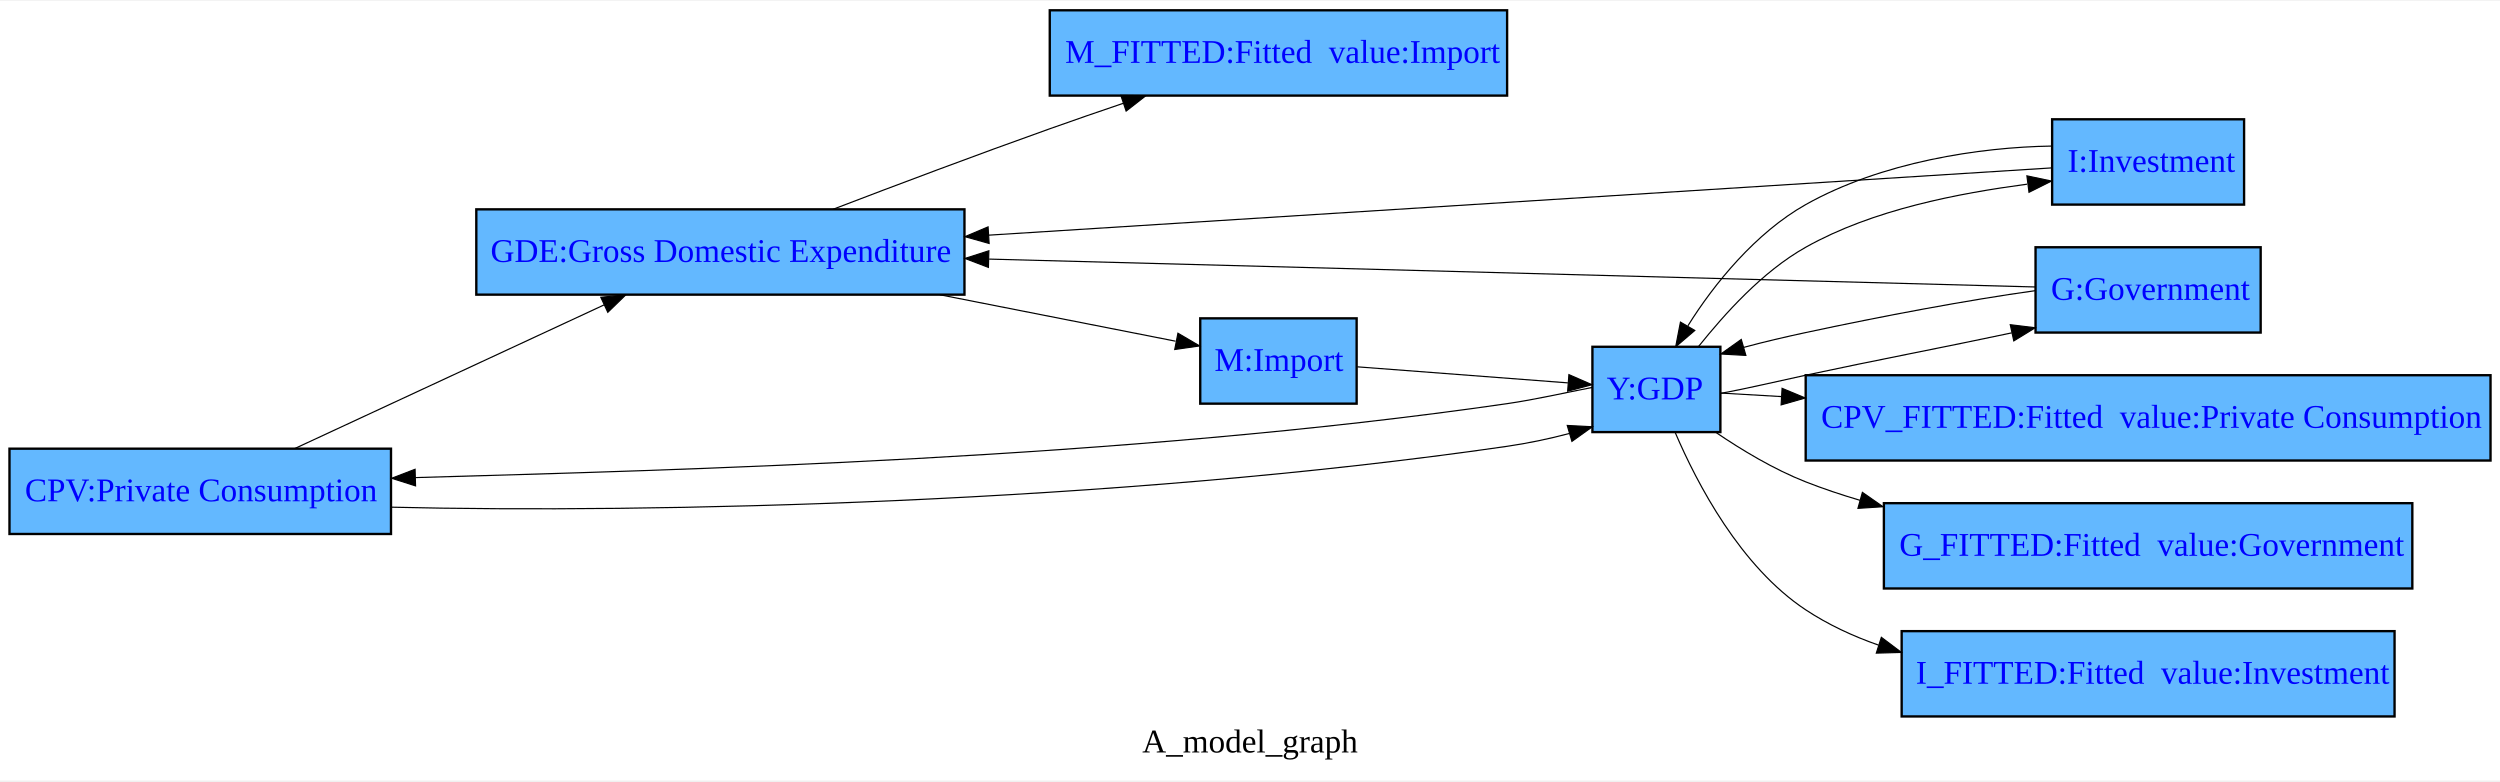
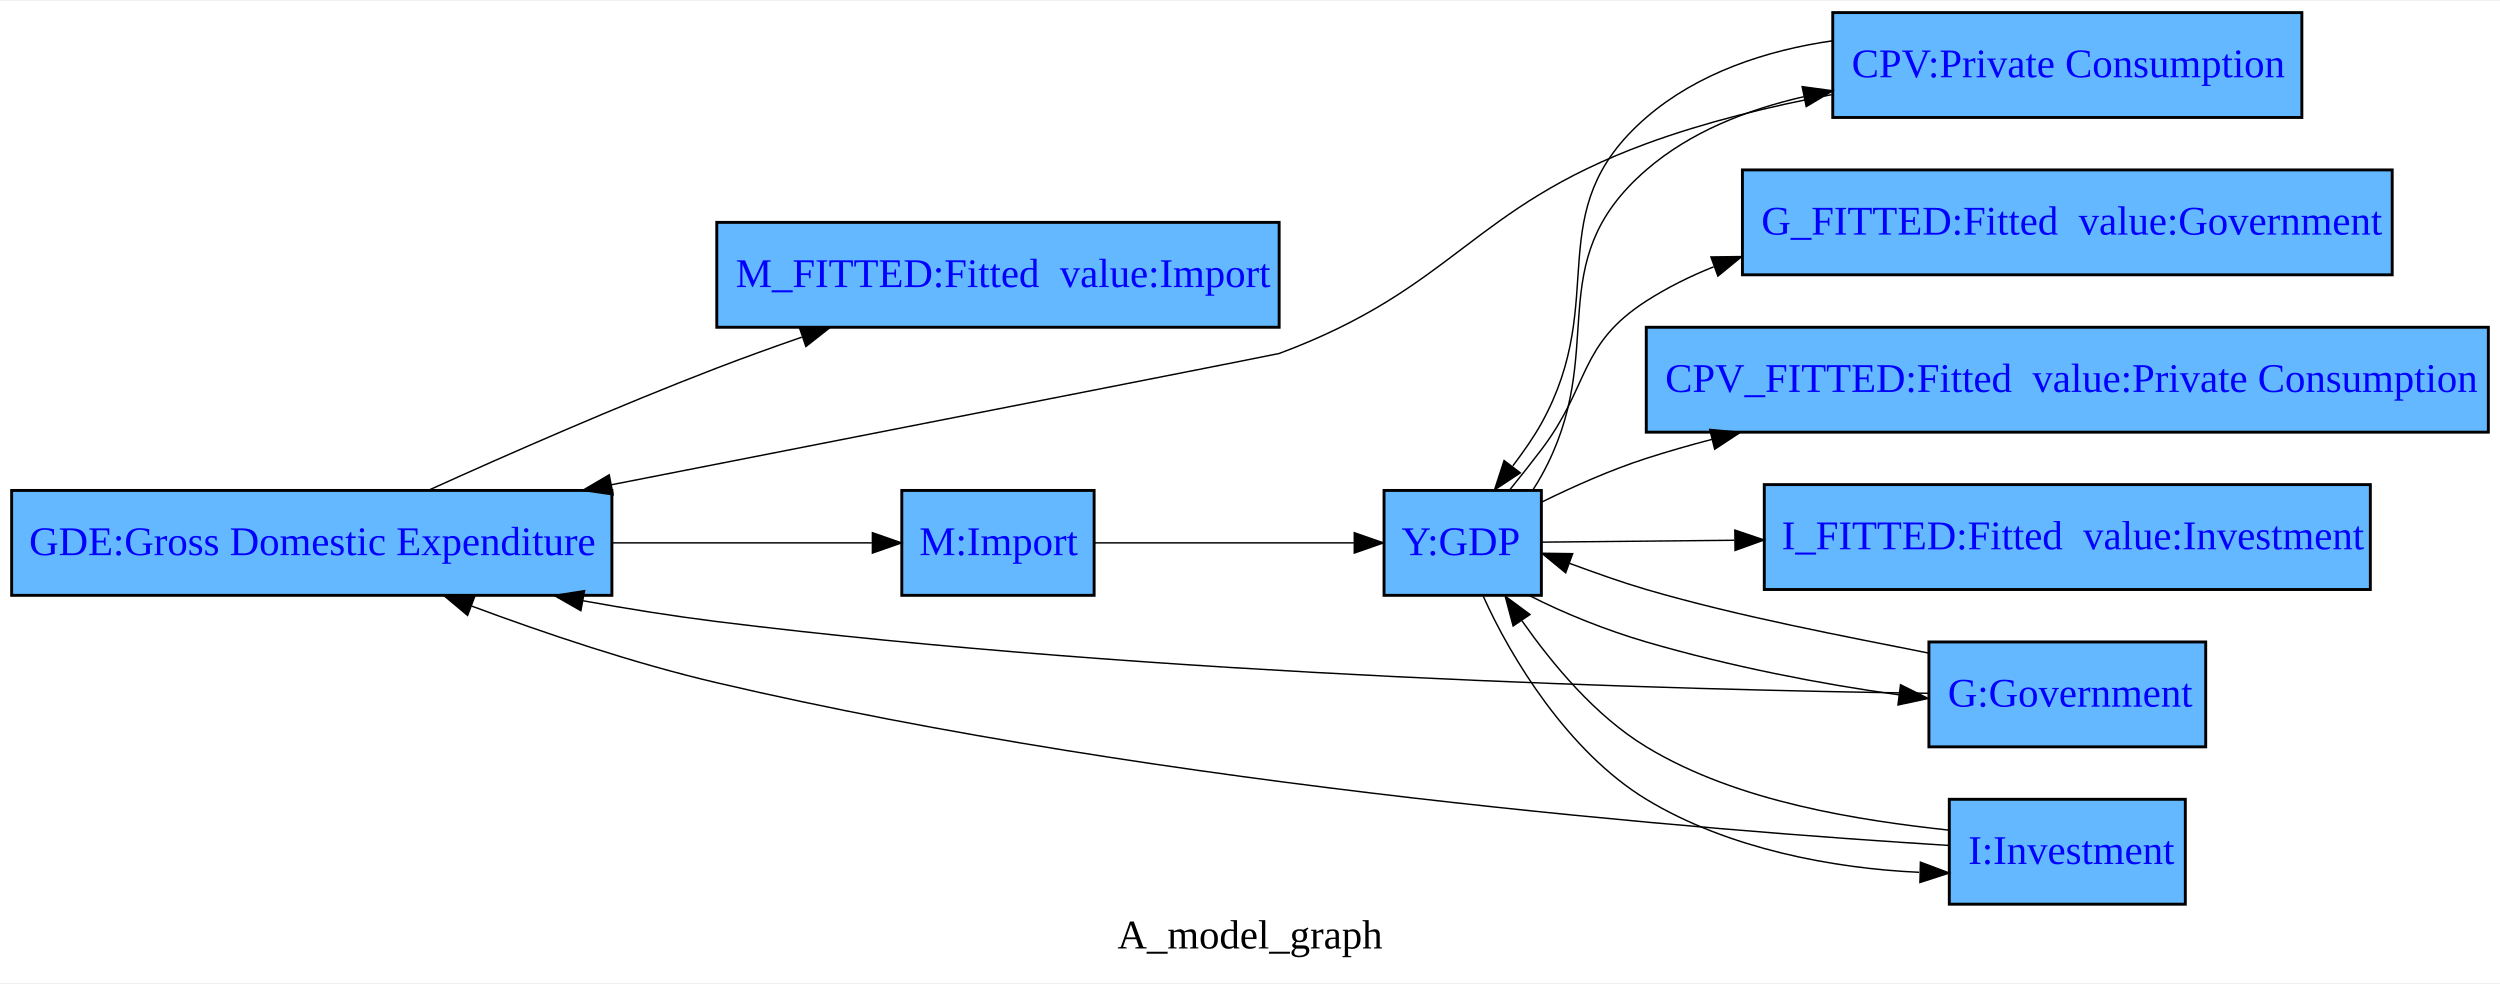
- <svg xmlns="http://www.w3.org/2000/svg" xmlns:xlink="http://www.w3.org/1999/xlink" width="432pt" height="135pt" viewBox="0.00 0.00 432.00 134.72">
-   <g id="graph0" class="graph" transform="scale(0.409479 0.409479) rotate(0) translate(4 325)">
-     <polygon fill="white" stroke="none" points="-4,4 -4,-325 1051,-325 1051,4 -4,4" />
-     <text text-anchor="middle" x="523.5" y="-7.8" font-family="Times New Roman,serif" font-size="14.00">A_model_graph</text>
+ <svg xmlns="http://www.w3.org/2000/svg" xmlns:xlink="http://www.w3.org/1999/xlink" width="432pt" height="170pt" viewBox="0.00 0.00 432.00 169.68">
+   <g id="graph0" class="graph" transform="scale(0.503497 0.503497) rotate(0) translate(4 333)">
+     <polygon fill="white" stroke="none" points="-4,4 -4,-333 854,-333 854,4 -4,4" />
+     <text text-anchor="middle" x="425" y="-7.8" font-family="Times New Roman,serif" font-size="14.00">A_model_graph</text>
    <g id="node1" class="node">
      <g id="a_node1">
-         <a xlink:title="Private Consumption FRML &lt;EXO Z&gt; CPV = (CPV(-1)*EXP(CPV_A+ (-C2_CPV*(LOG(CPV(-1))-LOG(Y(-1))-C1_CPV)+C3_CPV*((LOG(Y))-(LOG(Y(-1))))) )) * (1-CPV_D)+ CPV_X*CPV_D $">
-           <polygon fill="#63b8ff" stroke="black" points="161,-136 0,-136 0,-100 161,-100 161,-136" />
-           <text text-anchor="start" x="6.5" y="-113.8" font-family="Times New Roman,serif" font-size="14.00" fill="blue">CPV:Private Consumption</text>
+         <a xlink:title="Gross Domestic Expenditure FRML &lt;IDENT&gt; GDE = CPV+I+G$">
+           <polygon fill="#63b8ff" stroke="black" points="206,-165 0,-165 0,-129 206,-129 206,-165" />
+           <text text-anchor="start" x="6" y="-142.8" font-family="Times New Roman,serif" font-size="14.00" fill="blue">GDE:Gross Domestic Expenditure</text>
+         </a>
+       </g>
+     </g>
+     <g id="node3" class="node">
+       <g id="a_node3">
+         <a xlink:title="Fitted  value:Import FRML &lt;FIT&gt; M_FITTED = M(-1)*EXP( (-C2_M*(LOG(M(-1))-LOG(GDE(-1))-C1_M)+C3_M*((LOG(GDE))-(LOG(GDE(-1))))) )$">
+           <polygon fill="#63b8ff" stroke="black" points="435,-257 242,-257 242,-221 435,-221 435,-257" />
+           <text text-anchor="start" x="248.5" y="-234.8" font-family="Times New Roman,serif" font-size="14.00" fill="blue">M_FITTED:Fitted  value:Import</text>
+         </a>
+       </g>
+     </g>
+     <g id="edge15" class="edge">
+       <g id="a_edge15">
+         <a xlink:href="bogus" xlink:title="NA">
+           <path fill="none" stroke="black" stroke-width="0.5" d="M143.182,-165.117C170.601,-177.529 208.223,-194.026 242,-207 251.365,-210.597 261.33,-214.189 271.154,-217.598" />
+           <polygon fill="black" stroke="black" stroke-width="0.5" points="270.31,-221.009 280.905,-220.939 272.579,-214.387 270.31,-221.009" />
+         </a>
+       </g>
+     </g>
+     <g id="node6" class="node">
+       <g id="a_node6">
+         <a xlink:title="Import FRML &lt;EXO Z&gt; M = (M(-1)*EXP(M_A+ (-C2_M*(LOG(M(-1))-LOG(GDE(-1))-C1_M)+C3_M*((LOG(GDE))-(LOG(GDE(-1))))) )) * (1-M_D)+ M_X*M_D $">
+           <polygon fill="#63b8ff" stroke="black" points="371.5,-165 305.5,-165 305.5,-129 371.5,-129 371.5,-165" />
+           <text text-anchor="start" x="311.5" y="-142.8" font-family="Times New Roman,serif" font-size="14.00" fill="blue">M:Import</text>
+         </a>
+       </g>
+     </g>
+     <g id="edge1" class="edge">
+       <g id="a_edge1">
+         <a xlink:href="bogus" xlink:title="NA">
+           <path fill="none" stroke="black" stroke-width="0.5" d="M206.077,-147C237.431,-147 270.22,-147 295.204,-147" />
+           <polygon fill="black" stroke="black" stroke-width="0.5" points="295.406,-150.5 305.406,-147 295.406,-143.5 295.406,-150.5" />
+         </a>
+       </g>
+     </g>
+     <g id="node2" class="node">
+       <g id="a_node2">
+         <a xlink:title="Fitted  value:Government FRML &lt;FIT&gt; G_FITTED = G(-1)*EXP( (-C2_G*(LOG(G(-1))-LOG(Y(-1))-C1_G)+C3_G*((LOG(Y))-(LOG(Y(-1))))) )$">
+           <polygon fill="#63b8ff" stroke="black" points="817,-275 594,-275 594,-239 817,-239 817,-275" />
+           <text text-anchor="start" x="600.5" y="-252.8" font-family="Times New Roman,serif" font-size="14.00" fill="blue">G_FITTED:Fitted  value:Government</text>
        </a>
      </g>
    </g>
    <g id="node4" class="node">
      <g id="a_node4">
-         <a xlink:title="Gross Domestic Expenditure FRML &lt;IDENT&gt; GDE = CPV+I+G$">
-           <polygon fill="#63b8ff" stroke="black" points="403,-237 197,-237 197,-201 403,-201 403,-237" />
-           <text text-anchor="start" x="203" y="-214.8" font-family="Times New Roman,serif" font-size="14.00" fill="blue">GDE:Gross Domestic Expenditure</text>
+         <a xlink:title="GDP FRML &lt;IDENT&gt; Y = CPV+I+G+X-M+YDISC$">
+           <polygon fill="#63b8ff" stroke="black" points="525,-165 471,-165 471,-129 525,-129 525,-165" />
+           <text text-anchor="start" x="477" y="-142.8" font-family="Times New Roman,serif" font-size="14.00" fill="blue">Y:GDP</text>
+         </a>
+       </g>
+     </g>
+     <g id="edge7" class="edge">
+       <g id="a_edge7">
+         <a xlink:href="bogus" xlink:title="NA">
+           <path fill="none" stroke="black" stroke-width="0.5" d="M514.065,-165.106C517.705,-169.599 521.541,-174.436 525,-179 541.757,-201.113 537.657,-215.003 561,-230 568.205,-234.629 576.007,-238.506 584.123,-241.75" />
+           <polygon fill="black" stroke="black" stroke-width="0.5" points="583.185,-245.133 593.779,-245.273 585.585,-238.557 583.185,-245.133" />
+         </a>
+       </g>
+     </g>
+     <g id="node5" class="node">
+       <g id="a_node5">
+         <a xlink:title="Fitted  value:Private Consumption FRML &lt;FIT&gt; CPV_FITTED = CPV(-1)*EXP( (-C2_CPV*(LOG(CPV(-1))-LOG(Y(-1))-C1_CPV)+C3_CPV*((LOG(Y))-(LOG(Y(-1))))) )$">
+           <polygon fill="#63b8ff" stroke="black" points="850,-221 561,-221 561,-185 850,-185 850,-221" />
+           <text text-anchor="start" x="567.5" y="-198.8" font-family="Times New Roman,serif" font-size="14.00" fill="blue">CPV_FITTED:Fitted  value:Private Consumption</text>
+         </a>
+       </g>
+     </g>
+     <g id="edge8" class="edge">
+       <g id="a_edge8">
+         <a xlink:href="bogus" xlink:title="NA">
+           <path fill="none" stroke="black" stroke-width="0.5" d="M525.261,-161.073C536.081,-166.394 548.898,-172.1 561,-176 568.295,-178.351 575.869,-180.523 583.553,-182.526" />
+           <polygon fill="black" stroke="black" stroke-width="0.5" points="582.783,-185.941 593.333,-184.973 584.482,-179.15 582.783,-185.941" />
+         </a>
+       </g>
+     </g>
+     <g id="node7" class="node">
+       <g id="a_node7">
+         <a xlink:title="Private Consumption FRML &lt;EXO Z&gt; CPV = (CPV(-1)*EXP(CPV_A+ (-C2_CPV*(LOG(CPV(-1))-LOG(Y(-1))-C1_CPV)+C3_CPV*((LOG(Y))-(LOG(Y(-1))))) )) * (1-CPV_D)+ CPV_X*CPV_D $">
+           <polygon fill="#63b8ff" stroke="black" points="786,-329 625,-329 625,-293 786,-293 786,-329" />
+           <text text-anchor="start" x="631.5" y="-306.8" font-family="Times New Roman,serif" font-size="14.00" fill="blue">CPV:Private Consumption</text>
+         </a>
+       </g>
+     </g>
+     <g id="edge6" class="edge">
+       <g id="a_edge6">
+         <a xlink:href="bogus" xlink:title="NA">
+           <path fill="none" stroke="black" stroke-width="0.5" d="M522.064,-165.145C523.11,-166.745 524.097,-168.372 525,-170 548.924,-213.144 523.692,-242.722 561,-275 576.088,-288.054 595.462,-295.633 615.061,-300.132" />
+           <polygon fill="black" stroke="black" stroke-width="0.5" points="614.496,-303.589 624.994,-302.16 615.896,-296.73 614.496,-303.589" />
+         </a>
+       </g>
+     </g>
+     <g id="node8" class="node">
+       <g id="a_node8">
+         <a xlink:title="Government FRML &lt;EXO Z&gt; G = (G(-1)*EXP(G_A+ (-C2_G*(LOG(G(-1))-LOG(Y(-1))-C1_G)+C3_G*((LOG(Y))-(LOG(Y(-1))))) )) * (1-G_D)+ G_X*G_D $">
+           <polygon fill="#63b8ff" stroke="black" points="753,-113 658,-113 658,-77 753,-77 753,-113" />
+           <text text-anchor="start" x="664.5" y="-90.8" font-family="Times New Roman,serif" font-size="14.00" fill="blue">G:Government</text>
+         </a>
+       </g>
+     </g>
+     <g id="edge11" class="edge">
+       <g id="a_edge11">
+         <a xlink:href="bogus" xlink:title="NA">
+           <path fill="none" stroke="black" stroke-width="0.5" d="M521.008,-128.864C532.692,-122.84 547.41,-116.976 561,-113 589.154,-104.763 621.176,-98.456 647.817,-94.848" />
+           <polygon fill="black" stroke="black" stroke-width="0.5" points="648.259,-98.32 657.744,-93.599 647.385,-91.375 648.259,-98.32" />
+         </a>
+       </g>
+     </g>
+     <g id="node9" class="node">
+       <g id="a_node9">
+         <a xlink:title="Investment FRML &lt;EXO Z&gt; I = (I(-1)*EXP(I_A+ (-C2_I*(LOG(I(-1))-LOG(Y(-1)-G(-1))-C1_I)+C3_I*((LOG(Y))-(LOG(Y(-1))))) )) * (1-I_D)+ I_X*I_D $">
+           <polygon fill="#63b8ff" stroke="black" points="746,-59 665,-59 665,-23 746,-23 746,-59" />
+           <text text-anchor="start" x="671.5" y="-36.8" font-family="Times New Roman,serif" font-size="14.00" fill="blue">I:Investment</text>
+         </a>
+       </g>
+     </g>
+     <g id="edge12" class="edge">
+       <g id="a_edge12">
+         <a xlink:href="bogus" xlink:title="NA">
+           <path fill="none" stroke="black" stroke-width="0.5" d="M505.056,-128.681C514.421,-107.727 534.175,-75.288 561,-59 589.08,-41.95 625.501,-35.243 654.625,-33.944" />
+           <polygon fill="black" stroke="black" stroke-width="0.5" points="655.08,-37.435 664.995,-33.701 654.916,-30.437 655.08,-37.435" />
+         </a>
+       </g>
+     </g>
+     <g id="node10" class="node">
+       <g id="a_node10">
+         <a xlink:title="Fitted  value:Investment FRML &lt;FIT&gt; I_FITTED = I(-1)*EXP( (-C2_I*(LOG(I(-1))-LOG(Y(-1)-G(-1))-C1_I)+C3_I*((LOG(Y))-(LOG(Y(-1))))) )$">
+           <polygon fill="#63b8ff" stroke="black" points="809.5,-167 601.5,-167 601.5,-131 809.5,-131 809.5,-167" />
+           <text text-anchor="start" x="607.5" y="-144.8" font-family="Times New Roman,serif" font-size="14.00" fill="blue">I_FITTED:Fitted  value:Investment</text>
+         </a>
+       </g>
+     </g>
+     <g id="edge10" class="edge">
+       <g id="a_edge10">
+         <a xlink:href="bogus" xlink:title="NA">
+           <path fill="none" stroke="black" stroke-width="0.5" d="M525.027,-147.253C542.303,-147.421 566.302,-147.655 591.137,-147.897" />
+           <polygon fill="black" stroke="black" stroke-width="0.5" points="591.401,-151.399 601.435,-147.997 591.469,-144.4 591.401,-151.399" />
+         </a>
+       </g>
+     </g>
+     <g id="edge3" class="edge">
+       <g id="a_edge3">
+         <a xlink:href="bogus" xlink:title="NA">
+           <path fill="none" stroke="black" stroke-width="0.5" d="M371.753,-147C397.574,-147 433.787,-147 460.636,-147" />
+           <polygon fill="black" stroke="black" stroke-width="0.5" points="460.787,-150.5 470.787,-147 460.787,-143.5 460.787,-150.5" />
+         </a>
+       </g>
+     </g>
+     <g id="edge14" class="edge">
+       <g id="a_edge14">
+         <a xlink:href="bogus" xlink:title="NA">
+           <path fill="none" stroke="black" stroke-width="0.5" d="M624.649,-300.842C603.57,-296.852 581.103,-291.397 561,-284 500.469,-261.729 495.442,-234.511 435,-212 434.308,-211.742 302.829,-185.955 205.81,-166.943" />
+           <polygon fill="black" stroke="black" stroke-width="0.5" points="206.429,-163.498 195.942,-165.009 205.083,-170.367 206.429,-163.498" />
+         </a>
+       </g>
+     </g>
+     <g id="edge4" class="edge">
+       <g id="a_edge4">
+         <a xlink:href="bogus" xlink:title="NA">
+           <path fill="none" stroke="black" stroke-width="0.5" d="M624.994,-319.325C602.131,-316.038 578.637,-308.259 561,-293 523.692,-260.722 548.924,-231.144 525,-188 522.266,-183.07 518.754,-178.145 515.201,-173.427" />
+           <polygon fill="black" stroke="black" stroke-width="0.5" points="517.771,-171.025 508.921,-165.2 512.207,-175.272 517.771,-171.025" />
+         </a>
+       </g>
+     </g>
+     <g id="edge5" class="edge">
+       <g id="a_edge5">
+         <a xlink:href="bogus" xlink:title="NA">
+           <path fill="none" stroke="black" stroke-width="0.5" d="M657.7,-95.381C573.988,-96.541 393.219,-101.213 242,-120 227.095,-121.852 211.384,-124.373 196.115,-127.135" />
+           <polygon fill="black" stroke="black" stroke-width="0.5" points="195.352,-123.716 186.158,-128.98 196.628,-130.599 195.352,-123.716" />
        </a>
      </g>
    </g>
    <g id="edge13" class="edge">
      <g id="a_edge13">
        <a xlink:href="bogus" xlink:title="NA">
-           <path fill="none" stroke="black" stroke-width="0.5" d="M120.385,-136.057C156.922,-153.024 211.707,-178.464 250.962,-196.693" />
-           <polygon fill="black" stroke="black" stroke-width="0.5" points="249.542,-199.892 260.086,-200.93 252.49,-193.543 249.542,-199.892" />
-         </a>
-       </g>
-     </g>
-     <g id="node8" class="node">
-       <g id="a_node8">
-         <a xlink:title="GDP FRML &lt;IDENT&gt; Y = CPV+I+G+X-M+YDISC$">
-           <polygon fill="#63b8ff" stroke="black" points="722,-179 668,-179 668,-143 722,-143 722,-179" />
-           <text text-anchor="start" x="674" y="-156.8" font-family="Times New Roman,serif" font-size="14.00" fill="blue">Y:GDP</text>
-         </a>
-       </g>
-     </g>
-     <g id="edge7" class="edge">
-       <g id="a_edge7">
-         <a xlink:href="bogus" xlink:title="NA">
-           <path fill="none" stroke="black" stroke-width="0.5" d="M161.264,-111.31C268.751,-108.673 465.793,-112.883 632,-137 640.586,-138.246 649.724,-140.134 658.271,-142.413" />
-           <polygon fill="black" stroke="black" stroke-width="0.5" points="657.384,-145.8 667.965,-145.252 659.352,-139.082 657.384,-145.8" />
-         </a>
-       </g>
-     </g>
-     <g id="node2" class="node">
-       <g id="a_node2">
-         <a xlink:title="Fitted  value:Investment FRML &lt;FIT&gt; I_FITTED = I(-1)*EXP( (-C2_I*(LOG(I(-1))-LOG(Y(-1)-G(-1))-C1_I)+C3_I*((LOG(Y))-(LOG(Y(-1))))) )$">
-           <polygon fill="#63b8ff" stroke="black" points="1006.5,-59 798.5,-59 798.5,-23 1006.5,-23 1006.5,-59" />
-           <text text-anchor="start" x="804.5" y="-36.8" font-family="Times New Roman,serif" font-size="14.00" fill="blue">I_FITTED:Fitted  value:Investment</text>
-         </a>
-       </g>
-     </g>
-     <g id="node3" class="node">
-       <g id="a_node3">
-         <a xlink:title="Government FRML &lt;EXO Z&gt; G = (G(-1)*EXP(G_A+ (-C2_G*(LOG(G(-1))-LOG(Y(-1))-C1_G)+C3_G*((LOG(Y))-(LOG(Y(-1))))) )) * (1-G_D)+ G_X*G_D $">
-           <polygon fill="#63b8ff" stroke="black" points="950,-221 855,-221 855,-185 950,-185 950,-221" />
-           <text text-anchor="start" x="861.5" y="-198.8" font-family="Times New Roman,serif" font-size="14.00" fill="blue">G:Government</text>
-         </a>
-       </g>
-     </g>
-     <g id="edge4" class="edge">
-       <g id="a_edge4">
-         <a xlink:href="bogus" xlink:title="NA">
-           <path fill="none" stroke="black" stroke-width="0.5" d="M854.951,-204.24C760.968,-206.744 546.222,-212.466 413.416,-216.005" />
-           <polygon fill="black" stroke="black" stroke-width="0.5" points="413.11,-212.512 403.207,-216.277 413.296,-219.509 413.11,-212.512" />
-         </a>
-       </g>
-     </g>
-     <g id="edge11" class="edge">
-       <g id="a_edge11">
-         <a xlink:href="bogus" xlink:title="NA">
-           <path fill="none" stroke="black" stroke-width="0.5" d="M854.847,-202.67C826.721,-198.778 790.22,-191.924 758,-185 749.518,-183.177 740.42,-181.065 731.879,-178.754" />
-           <polygon fill="black" stroke="black" stroke-width="0.5" points="732.756,-175.364 722.178,-175.954 730.815,-182.09 732.756,-175.364" />
-         </a>
-       </g>
-     </g>
-     <g id="node7" class="node">
-       <g id="a_node7">
-         <a xlink:title="Import FRML &lt;EXO Z&gt; M = (M(-1)*EXP(M_A+ (-C2_M*(LOG(M(-1))-LOG(GDE(-1))-C1_M)+C3_M*((LOG(GDE))-(LOG(GDE(-1))))) )) * (1-M_D)+ M_X*M_D $">
-           <polygon fill="#63b8ff" stroke="black" points="568.5,-191 502.5,-191 502.5,-155 568.5,-155 568.5,-191" />
-           <text text-anchor="start" x="508.5" y="-168.8" font-family="Times New Roman,serif" font-size="14.00" fill="blue">M:Import</text>
-         </a>
-       </g>
-     </g>
-     <g id="edge12" class="edge">
-       <g id="a_edge12">
-         <a xlink:href="bogus" xlink:title="NA">
-           <path fill="none" stroke="black" stroke-width="0.5" d="M392.615,-200.952C426.943,-194.189 464.314,-186.827 492.082,-181.357" />
-           <polygon fill="black" stroke="black" stroke-width="0.5" points="493.092,-184.725 502.227,-179.358 491.739,-177.857 493.092,-184.725" />
-         </a>
-       </g>
-     </g>
-     <g id="node9" class="node">
-       <g id="a_node9">
-         <a xlink:title="Fitted  value:Import FRML &lt;FIT&gt; M_FITTED = M(-1)*EXP( (-C2_M*(LOG(M(-1))-LOG(GDE(-1))-C1_M)+C3_M*((LOG(GDE))-(LOG(GDE(-1))))) )$">
-           <polygon fill="#63b8ff" stroke="black" points="632,-321 439,-321 439,-285 632,-285 632,-321" />
-           <text text-anchor="start" x="445.5" y="-298.8" font-family="Times New Roman,serif" font-size="14.00" fill="blue">M_FITTED:Fitted  value:Import</text>
-         </a>
-       </g>
-     </g>
-     <g id="edge1" class="edge">
-       <g id="a_edge1">
-         <a xlink:href="bogus" xlink:title="NA">
-           <path fill="none" stroke="black" stroke-width="0.5" d="M347.473,-237.002C374.163,-247.217 408.366,-260.1 439,-271 449.027,-274.568 459.685,-278.248 470.107,-281.786" />
-           <polygon fill="black" stroke="black" stroke-width="0.5" points="468.992,-285.103 479.586,-284.987 471.232,-278.471 468.992,-285.103" />
-         </a>
-       </g>
-     </g>
-     <g id="node5" class="node">
-       <g id="a_node5">
-         <a xlink:title="Investment FRML &lt;EXO Z&gt; I = (I(-1)*EXP(I_A+ (-C2_I*(LOG(I(-1))-LOG(Y(-1)-G(-1))-C1_I)+C3_I*((LOG(Y))-(LOG(Y(-1))))) )) * (1-I_D)+ I_X*I_D $">
-           <polygon fill="#63b8ff" stroke="black" points="943,-275 862,-275 862,-239 943,-239 943,-275" />
-           <text text-anchor="start" x="868.5" y="-252.8" font-family="Times New Roman,serif" font-size="14.00" fill="blue">I:Investment</text>
-         </a>
-       </g>
-     </g>
-     <g id="edge10" class="edge">
-       <g id="a_edge10">
-         <a xlink:href="bogus" xlink:title="NA">
-           <path fill="none" stroke="black" stroke-width="0.5" d="M861.71,-254.482C771.623,-248.781 549.34,-234.715 413.258,-226.104" />
-           <polygon fill="black" stroke="black" stroke-width="0.5" points="413.408,-222.606 403.207,-225.468 412.966,-229.592 413.408,-222.606" />
-         </a>
-       </g>
-     </g>
-     <g id="edge14" class="edge">
-       <g id="a_edge14">
-         <a xlink:href="bogus" xlink:title="NA">
-           <path fill="none" stroke="black" stroke-width="0.5" d="M861.716,-263.698C831.532,-263.246 789.927,-256.959 758,-239 736.963,-227.167 719.307,-205.539 708.285,-187.835" />
-           <polygon fill="black" stroke="black" stroke-width="0.5" points="711.2,-185.887 703.142,-179.008 705.152,-189.41 711.2,-185.887" />
-         </a>
-       </g>
-     </g>
-     <g id="node6" class="node">
-       <g id="a_node6">
-         <a xlink:title="Fitted  value:Private Consumption FRML &lt;FIT&gt; CPV_FITTED = CPV(-1)*EXP( (-C2_CPV*(LOG(CPV(-1))-LOG(Y(-1))-C1_CPV)+C3_CPV*((LOG(Y))-(LOG(Y(-1))))) )$">
-           <polygon fill="#63b8ff" stroke="black" points="1047,-167 758,-167 758,-131 1047,-131 1047,-167" />
-           <text text-anchor="start" x="764.5" y="-144.8" font-family="Times New Roman,serif" font-size="14.00" fill="blue">CPV_FITTED:Fitted  value:Private Consumption</text>
-         </a>
-       </g>
-     </g>
-     <g id="edge8" class="edge">
-       <g id="a_edge8">
-         <a xlink:href="bogus" xlink:title="NA">
-           <path fill="none" stroke="black" stroke-width="0.5" d="M568.753,-170.543C594.574,-168.575 630.787,-165.816 657.636,-163.771" />
-           <polygon fill="black" stroke="black" stroke-width="0.5" points="658.082,-167.247 667.787,-162.997 657.55,-160.267 658.082,-167.247" />
+           <path fill="none" stroke="black" stroke-width="0.5" d="M657.744,-109.215C629.421,-114.876 592.751,-121.71 561,-131 552.353,-133.53 543.25,-136.824 534.762,-139.936" />
+           <polygon fill="black" stroke="black" stroke-width="0.5" points="533.337,-136.73 525.144,-143.448 535.738,-143.305 533.337,-136.73" />
        </a>
      </g>
    </g>
    <g id="edge2" class="edge">
      <g id="a_edge2">
        <a xlink:href="bogus" xlink:title="NA">
-           <path fill="none" stroke="black" stroke-width="0.5" d="M667.965,-161.862C656.959,-159.71 643.946,-156.733 632,-155 470.825,-131.613 280.653,-126.947 171.269,-123.802" />
-           <polygon fill="black" stroke="black" stroke-width="0.5" points="171.361,-120.303 161.264,-123.511 171.158,-127.3 171.361,-120.303" />
+           <path fill="none" stroke="black" stroke-width="0.5" d="M664.718,-43.169C584.058,-48.184 395.853,-63.018 242,-99 213.637,-105.633 182.953,-115.974 157.737,-125.36" />
+           <polygon fill="black" stroke="black" stroke-width="0.5" points="156.476,-122.095 148.357,-128.902 158.948,-128.644 156.476,-122.095" />
        </a>
      </g>
    </g>
    <g id="edge9" class="edge">
      <g id="a_edge9">
        <a xlink:href="bogus" xlink:title="NA">
-           <path fill="none" stroke="black" stroke-width="0.5" d="M702.975,-142.727C712.173,-121.239 730.486,-86.199 758,-68 767.403,-61.78 777.87,-56.907 788.747,-53.099" />
-           <polygon fill="black" stroke="black" stroke-width="0.5" points="789.932,-56.395 798.395,-50.021 787.804,-49.726 789.932,-56.395" />
-         </a>
-       </g>
-     </g>
-     <g id="edge3" class="edge">
-       <g id="a_edge3">
-         <a xlink:href="bogus" xlink:title="NA">
-           <path fill="none" stroke="black" stroke-width="0.5" d="M722.178,-159.344C733.207,-161.368 746.198,-164.464 758,-167 786.57,-173.14 818.506,-179.224 844.985,-184.881" />
-           <polygon fill="black" stroke="black" stroke-width="0.5" points="844.332,-188.321 854.847,-187.027 845.82,-181.481 844.332,-188.321" />
-         </a>
-       </g>
-     </g>
-     <g id="edge6" class="edge">
-       <g id="a_edge6">
-         <a xlink:href="bogus" xlink:title="NA">
-           <path fill="none" stroke="black" stroke-width="0.5" d="M712.758,-179.095C723.808,-192.831 739.612,-210.657 758,-221 786.435,-236.994 822.546,-243.731 851.43,-247.619" />
-           <polygon fill="black" stroke="black" stroke-width="0.5" points="851.353,-251.138 861.716,-248.935 852.241,-244.194 851.353,-251.138" />
-         </a>
-       </g>
-     </g>
-     <g id="edge5" class="edge">
-       <g id="a_edge5">
-         <a xlink:href="bogus" xlink:title="NA">
-           <path fill="none" stroke="black" stroke-width="0.5" d="M722.027,-159.48C729.481,-159.045 738.188,-158.536 747.673,-157.983" />
-           <polygon fill="black" stroke="black" stroke-width="0.5" points="748.041,-161.467 757.82,-157.39 747.633,-154.479 748.041,-161.467" />
-         </a>
-       </g>
-     </g>
-     <g id="node10" class="node">
-       <g id="a_node10">
-         <a xlink:title="Fitted  value:Government FRML &lt;FIT&gt; G_FITTED = G(-1)*EXP( (-C2_G*(LOG(G(-1))-LOG(Y(-1))-C1_G)+C3_G*((LOG(Y))-(LOG(Y(-1))))) )$">
-           <polygon fill="#63b8ff" stroke="black" points="1014,-113 791,-113 791,-77 1014,-77 1014,-113" />
-           <text text-anchor="start" x="797.5" y="-90.8" font-family="Times New Roman,serif" font-size="14.00" fill="blue">G_FITTED:Fitted  value:Government</text>
-         </a>
-       </g>
-     </g>
-     <g id="edge15" class="edge">
-       <g id="a_edge15">
-         <a xlink:href="bogus" xlink:title="NA">
-           <path fill="none" stroke="black" stroke-width="0.5" d="M719.902,-142.999C730.975,-135.46 744.622,-127.246 758,-122 765.383,-119.105 773.103,-116.514 780.97,-114.197" />
-           <polygon fill="black" stroke="black" stroke-width="0.5" points="781.933,-117.562 790.624,-111.503 780.052,-110.819 781.933,-117.562" />
+           <path fill="none" stroke="black" stroke-width="0.5" d="M664.995,-48.396C634.573,-51.752 592.528,-57.857 561,-77 543.435,-87.665 528.901,-105.257 518.331,-120.257" />
+           <polygon fill="black" stroke="black" stroke-width="0.5" points="515.306,-118.481 512.573,-128.717 521.093,-122.42 515.306,-118.481" />
        </a>
      </g>
    </g>
  </g>
</svg>
